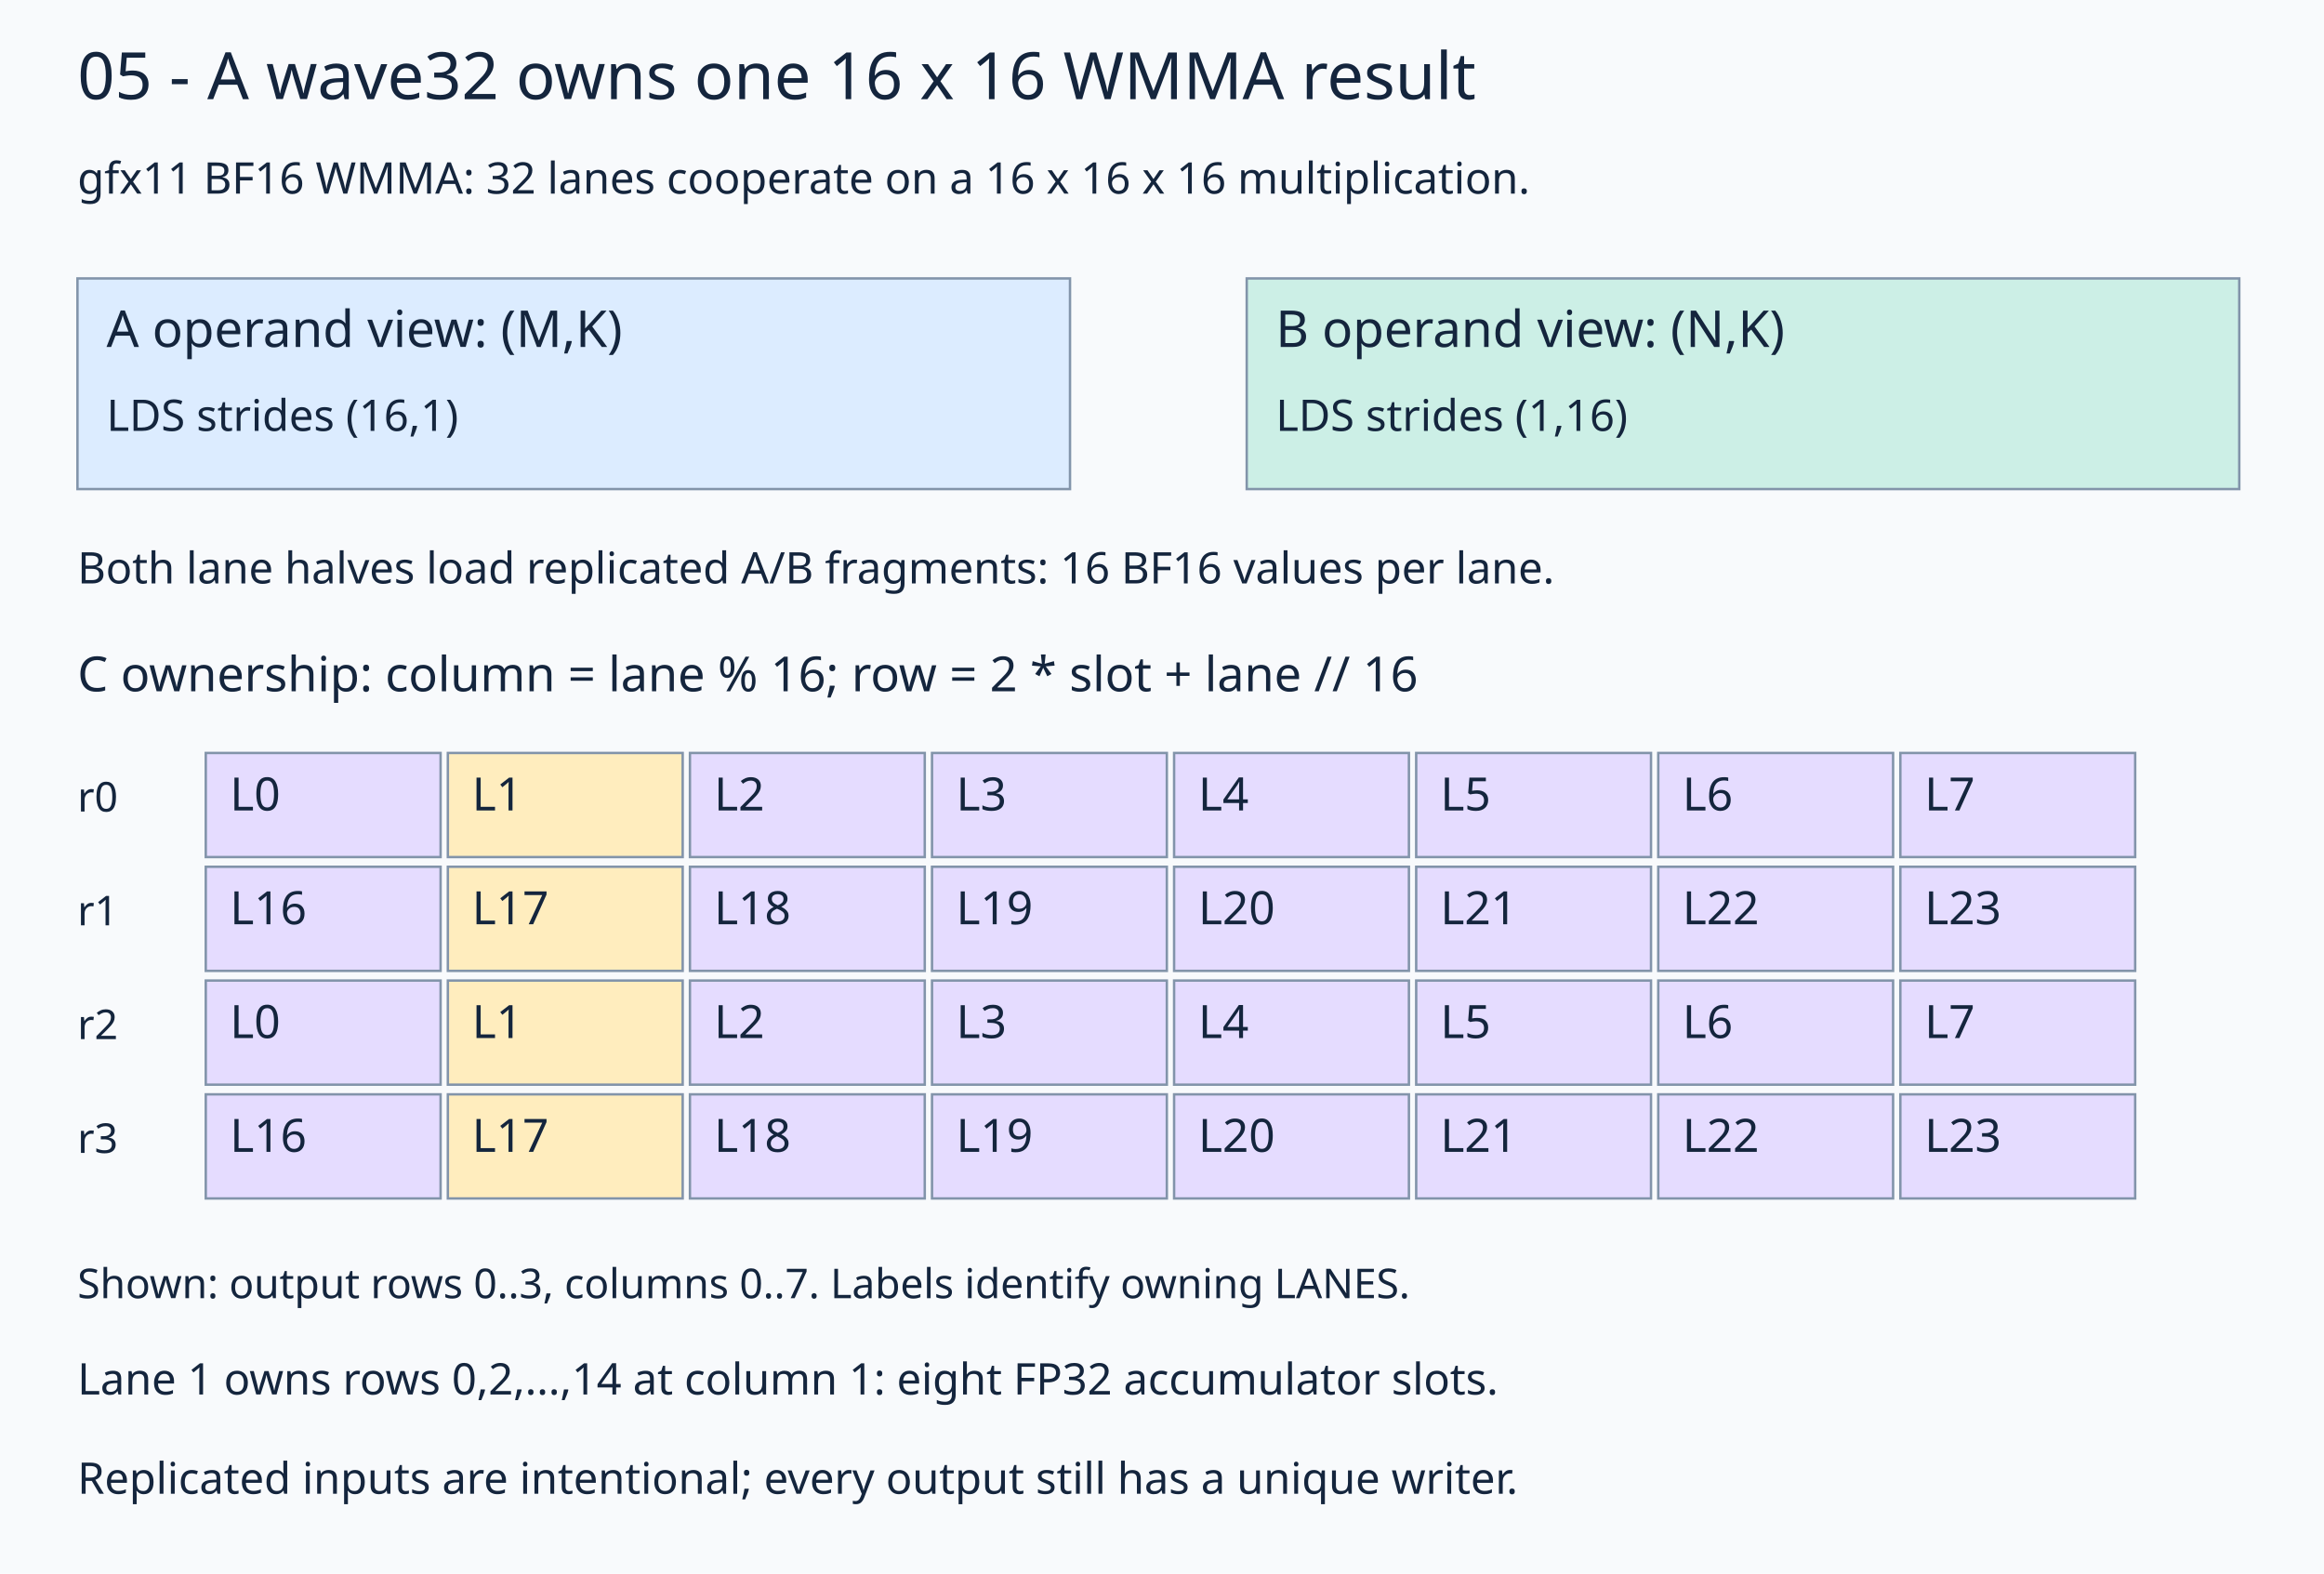
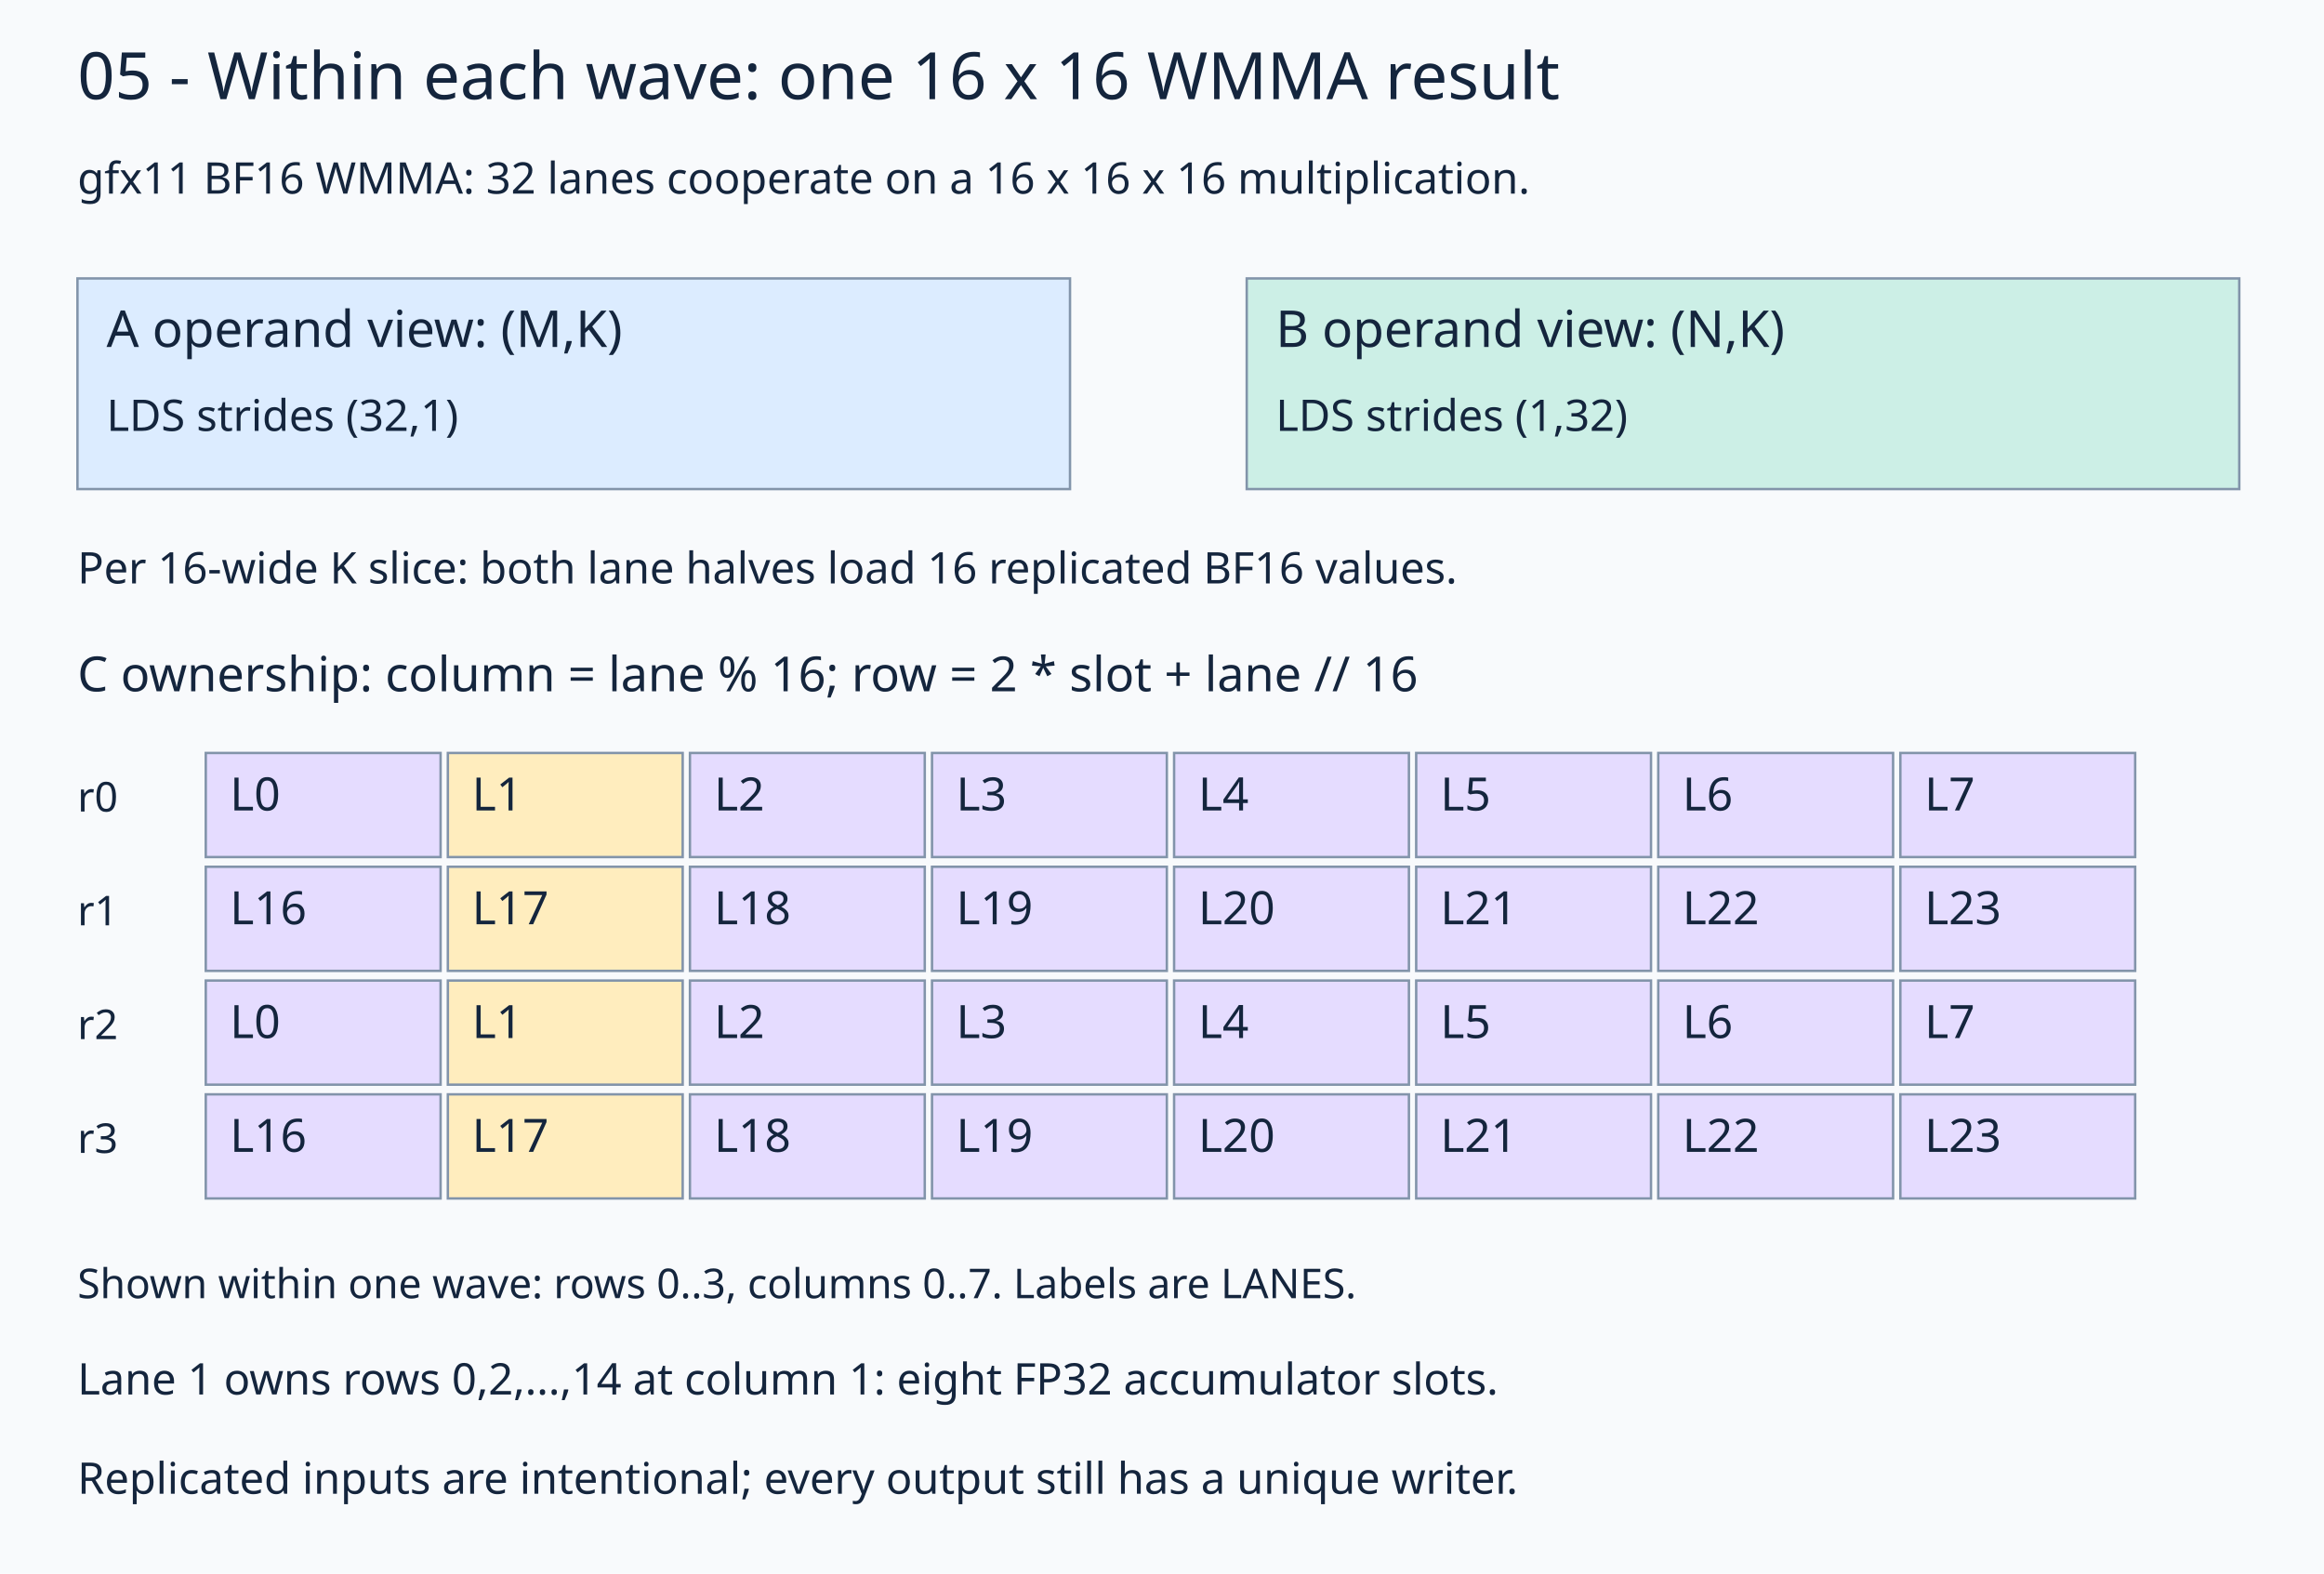
<svg xmlns="http://www.w3.org/2000/svg" width="960" height="650" viewBox="0 0 960 650" role="img">
  <rect width="100%" height="100%" fill="#f8fafc" />
-   <text x="32" y="20" dominant-baseline="text-before-edge" font-family="Noto Sans, sans-serif" font-size="27" fill="#14253d">05 - A wave32 owns one 16 x 16 WMMA result</text>
+   <text x="32" y="20" dominant-baseline="text-before-edge" font-family="Noto Sans, sans-serif" font-size="27" fill="#14253d">05 - Within each wave: one 16 x 16 WMMA result</text>
  <text x="32" y="66" dominant-baseline="text-before-edge" font-family="Noto Sans, sans-serif" font-size="18" fill="#14253d">gfx11 BF16 WMMA: 32 lanes cooperate on a 16 x 16 x 16 multiplication.</text>
  <rect x="32" y="115" width="410" height="87" fill="#dcecff" stroke="#8294aa" />
  <text x="44" y="127" dominant-baseline="text-before-edge" font-family="Noto Sans, sans-serif" font-size="21" fill="#14253d">A operand view: (M,K)</text>
-   <text x="44" y="164" dominant-baseline="text-before-edge" font-family="Noto Sans, sans-serif" font-size="18" fill="#14253d">LDS strides (16,1)</text>
+   <text x="44" y="164" dominant-baseline="text-before-edge" font-family="Noto Sans, sans-serif" font-size="18" fill="#14253d">LDS strides (32,1)</text>
  <rect x="515" y="115" width="410" height="87" fill="#ccefe6" stroke="#8294aa" />
  <text x="527" y="127" dominant-baseline="text-before-edge" font-family="Noto Sans, sans-serif" font-size="21" fill="#14253d">B operand view: (N,K)</text>
-   <text x="527" y="164" dominant-baseline="text-before-edge" font-family="Noto Sans, sans-serif" font-size="18" fill="#14253d">LDS strides (1,16)</text>
-   <text x="32" y="227" dominant-baseline="text-before-edge" font-family="Noto Sans, sans-serif" font-size="18" fill="#14253d">Both lane halves load replicated A/B fragments: 16 BF16 values per lane.</text>
+   <text x="527" y="164" dominant-baseline="text-before-edge" font-family="Noto Sans, sans-serif" font-size="18" fill="#14253d">LDS strides (1,32)</text>
+   <text x="32" y="227" dominant-baseline="text-before-edge" font-family="Noto Sans, sans-serif" font-size="18" fill="#14253d">Per 16-wide K slice: both lane halves load 16 replicated BF16 values.</text>
  <text x="32" y="270" dominant-baseline="text-before-edge" font-family="Noto Sans, sans-serif" font-size="20" fill="#14253d">C ownership: column = lane % 16; row = 2 * slot + lane // 16</text>
  <text x="32" y="322" dominant-baseline="text-before-edge" font-family="Noto Sans, sans-serif" font-size="17" fill="#14253d">r0</text>
  <rect x="85" y="311" width="97" height="43" fill="#e5dcff" stroke="#8294aa" />
  <text x="95" y="320" dominant-baseline="text-before-edge" font-family="Noto Sans, sans-serif" font-size="19" fill="#14253d">L0</text>
  <rect x="185" y="311" width="97" height="43" fill="#ffedbe" stroke="#8294aa" />
  <text x="195" y="320" dominant-baseline="text-before-edge" font-family="Noto Sans, sans-serif" font-size="19" fill="#14253d">L1</text>
  <rect x="285" y="311" width="97" height="43" fill="#e5dcff" stroke="#8294aa" />
  <text x="295" y="320" dominant-baseline="text-before-edge" font-family="Noto Sans, sans-serif" font-size="19" fill="#14253d">L2</text>
  <rect x="385" y="311" width="97" height="43" fill="#e5dcff" stroke="#8294aa" />
  <text x="395" y="320" dominant-baseline="text-before-edge" font-family="Noto Sans, sans-serif" font-size="19" fill="#14253d">L3</text>
  <rect x="485" y="311" width="97" height="43" fill="#e5dcff" stroke="#8294aa" />
  <text x="495" y="320" dominant-baseline="text-before-edge" font-family="Noto Sans, sans-serif" font-size="19" fill="#14253d">L4</text>
  <rect x="585" y="311" width="97" height="43" fill="#e5dcff" stroke="#8294aa" />
  <text x="595" y="320" dominant-baseline="text-before-edge" font-family="Noto Sans, sans-serif" font-size="19" fill="#14253d">L5</text>
  <rect x="685" y="311" width="97" height="43" fill="#e5dcff" stroke="#8294aa" />
  <text x="695" y="320" dominant-baseline="text-before-edge" font-family="Noto Sans, sans-serif" font-size="19" fill="#14253d">L6</text>
  <rect x="785" y="311" width="97" height="43" fill="#e5dcff" stroke="#8294aa" />
  <text x="795" y="320" dominant-baseline="text-before-edge" font-family="Noto Sans, sans-serif" font-size="19" fill="#14253d">L7</text>
  <text x="32" y="369" dominant-baseline="text-before-edge" font-family="Noto Sans, sans-serif" font-size="17" fill="#14253d">r1</text>
  <rect x="85" y="358" width="97" height="43" fill="#e5dcff" stroke="#8294aa" />
  <text x="95" y="367" dominant-baseline="text-before-edge" font-family="Noto Sans, sans-serif" font-size="19" fill="#14253d">L16</text>
  <rect x="185" y="358" width="97" height="43" fill="#ffedbe" stroke="#8294aa" />
  <text x="195" y="367" dominant-baseline="text-before-edge" font-family="Noto Sans, sans-serif" font-size="19" fill="#14253d">L17</text>
  <rect x="285" y="358" width="97" height="43" fill="#e5dcff" stroke="#8294aa" />
  <text x="295" y="367" dominant-baseline="text-before-edge" font-family="Noto Sans, sans-serif" font-size="19" fill="#14253d">L18</text>
  <rect x="385" y="358" width="97" height="43" fill="#e5dcff" stroke="#8294aa" />
  <text x="395" y="367" dominant-baseline="text-before-edge" font-family="Noto Sans, sans-serif" font-size="19" fill="#14253d">L19</text>
  <rect x="485" y="358" width="97" height="43" fill="#e5dcff" stroke="#8294aa" />
  <text x="495" y="367" dominant-baseline="text-before-edge" font-family="Noto Sans, sans-serif" font-size="19" fill="#14253d">L20</text>
  <rect x="585" y="358" width="97" height="43" fill="#e5dcff" stroke="#8294aa" />
  <text x="595" y="367" dominant-baseline="text-before-edge" font-family="Noto Sans, sans-serif" font-size="19" fill="#14253d">L21</text>
  <rect x="685" y="358" width="97" height="43" fill="#e5dcff" stroke="#8294aa" />
  <text x="695" y="367" dominant-baseline="text-before-edge" font-family="Noto Sans, sans-serif" font-size="19" fill="#14253d">L22</text>
  <rect x="785" y="358" width="97" height="43" fill="#e5dcff" stroke="#8294aa" />
  <text x="795" y="367" dominant-baseline="text-before-edge" font-family="Noto Sans, sans-serif" font-size="19" fill="#14253d">L23</text>
  <text x="32" y="416" dominant-baseline="text-before-edge" font-family="Noto Sans, sans-serif" font-size="17" fill="#14253d">r2</text>
  <rect x="85" y="405" width="97" height="43" fill="#e5dcff" stroke="#8294aa" />
  <text x="95" y="414" dominant-baseline="text-before-edge" font-family="Noto Sans, sans-serif" font-size="19" fill="#14253d">L0</text>
  <rect x="185" y="405" width="97" height="43" fill="#ffedbe" stroke="#8294aa" />
  <text x="195" y="414" dominant-baseline="text-before-edge" font-family="Noto Sans, sans-serif" font-size="19" fill="#14253d">L1</text>
  <rect x="285" y="405" width="97" height="43" fill="#e5dcff" stroke="#8294aa" />
  <text x="295" y="414" dominant-baseline="text-before-edge" font-family="Noto Sans, sans-serif" font-size="19" fill="#14253d">L2</text>
  <rect x="385" y="405" width="97" height="43" fill="#e5dcff" stroke="#8294aa" />
  <text x="395" y="414" dominant-baseline="text-before-edge" font-family="Noto Sans, sans-serif" font-size="19" fill="#14253d">L3</text>
  <rect x="485" y="405" width="97" height="43" fill="#e5dcff" stroke="#8294aa" />
  <text x="495" y="414" dominant-baseline="text-before-edge" font-family="Noto Sans, sans-serif" font-size="19" fill="#14253d">L4</text>
  <rect x="585" y="405" width="97" height="43" fill="#e5dcff" stroke="#8294aa" />
  <text x="595" y="414" dominant-baseline="text-before-edge" font-family="Noto Sans, sans-serif" font-size="19" fill="#14253d">L5</text>
  <rect x="685" y="405" width="97" height="43" fill="#e5dcff" stroke="#8294aa" />
  <text x="695" y="414" dominant-baseline="text-before-edge" font-family="Noto Sans, sans-serif" font-size="19" fill="#14253d">L6</text>
  <rect x="785" y="405" width="97" height="43" fill="#e5dcff" stroke="#8294aa" />
  <text x="795" y="414" dominant-baseline="text-before-edge" font-family="Noto Sans, sans-serif" font-size="19" fill="#14253d">L7</text>
  <text x="32" y="463" dominant-baseline="text-before-edge" font-family="Noto Sans, sans-serif" font-size="17" fill="#14253d">r3</text>
  <rect x="85" y="452" width="97" height="43" fill="#e5dcff" stroke="#8294aa" />
  <text x="95" y="461" dominant-baseline="text-before-edge" font-family="Noto Sans, sans-serif" font-size="19" fill="#14253d">L16</text>
  <rect x="185" y="452" width="97" height="43" fill="#ffedbe" stroke="#8294aa" />
  <text x="195" y="461" dominant-baseline="text-before-edge" font-family="Noto Sans, sans-serif" font-size="19" fill="#14253d">L17</text>
  <rect x="285" y="452" width="97" height="43" fill="#e5dcff" stroke="#8294aa" />
  <text x="295" y="461" dominant-baseline="text-before-edge" font-family="Noto Sans, sans-serif" font-size="19" fill="#14253d">L18</text>
  <rect x="385" y="452" width="97" height="43" fill="#e5dcff" stroke="#8294aa" />
  <text x="395" y="461" dominant-baseline="text-before-edge" font-family="Noto Sans, sans-serif" font-size="19" fill="#14253d">L19</text>
  <rect x="485" y="452" width="97" height="43" fill="#e5dcff" stroke="#8294aa" />
  <text x="495" y="461" dominant-baseline="text-before-edge" font-family="Noto Sans, sans-serif" font-size="19" fill="#14253d">L20</text>
  <rect x="585" y="452" width="97" height="43" fill="#e5dcff" stroke="#8294aa" />
  <text x="595" y="461" dominant-baseline="text-before-edge" font-family="Noto Sans, sans-serif" font-size="19" fill="#14253d">L21</text>
  <rect x="685" y="452" width="97" height="43" fill="#e5dcff" stroke="#8294aa" />
  <text x="695" y="461" dominant-baseline="text-before-edge" font-family="Noto Sans, sans-serif" font-size="19" fill="#14253d">L22</text>
  <rect x="785" y="452" width="97" height="43" fill="#e5dcff" stroke="#8294aa" />
  <text x="795" y="461" dominant-baseline="text-before-edge" font-family="Noto Sans, sans-serif" font-size="19" fill="#14253d">L23</text>
-   <text x="32" y="523" dominant-baseline="text-before-edge" font-family="Noto Sans, sans-serif" font-size="17" fill="#14253d">Shown: output rows 0..3, columns 0..7. Labels identify owning LANES.</text>
+   <text x="32" y="523" dominant-baseline="text-before-edge" font-family="Noto Sans, sans-serif" font-size="17" fill="#14253d">Shown within one wave: rows 0..3, columns 0..7. Labels are LANES.</text>
  <text x="32" y="562" dominant-baseline="text-before-edge" font-family="Noto Sans, sans-serif" font-size="18" fill="#14253d">Lane 1 owns rows 0,2,...,14 at column 1: eight FP32 accumulator slots.</text>
  <text x="32" y="603" dominant-baseline="text-before-edge" font-family="Noto Sans, sans-serif" font-size="18" fill="#14253d">Replicated inputs are intentional; every output still has a unique writer.</text>
</svg>
